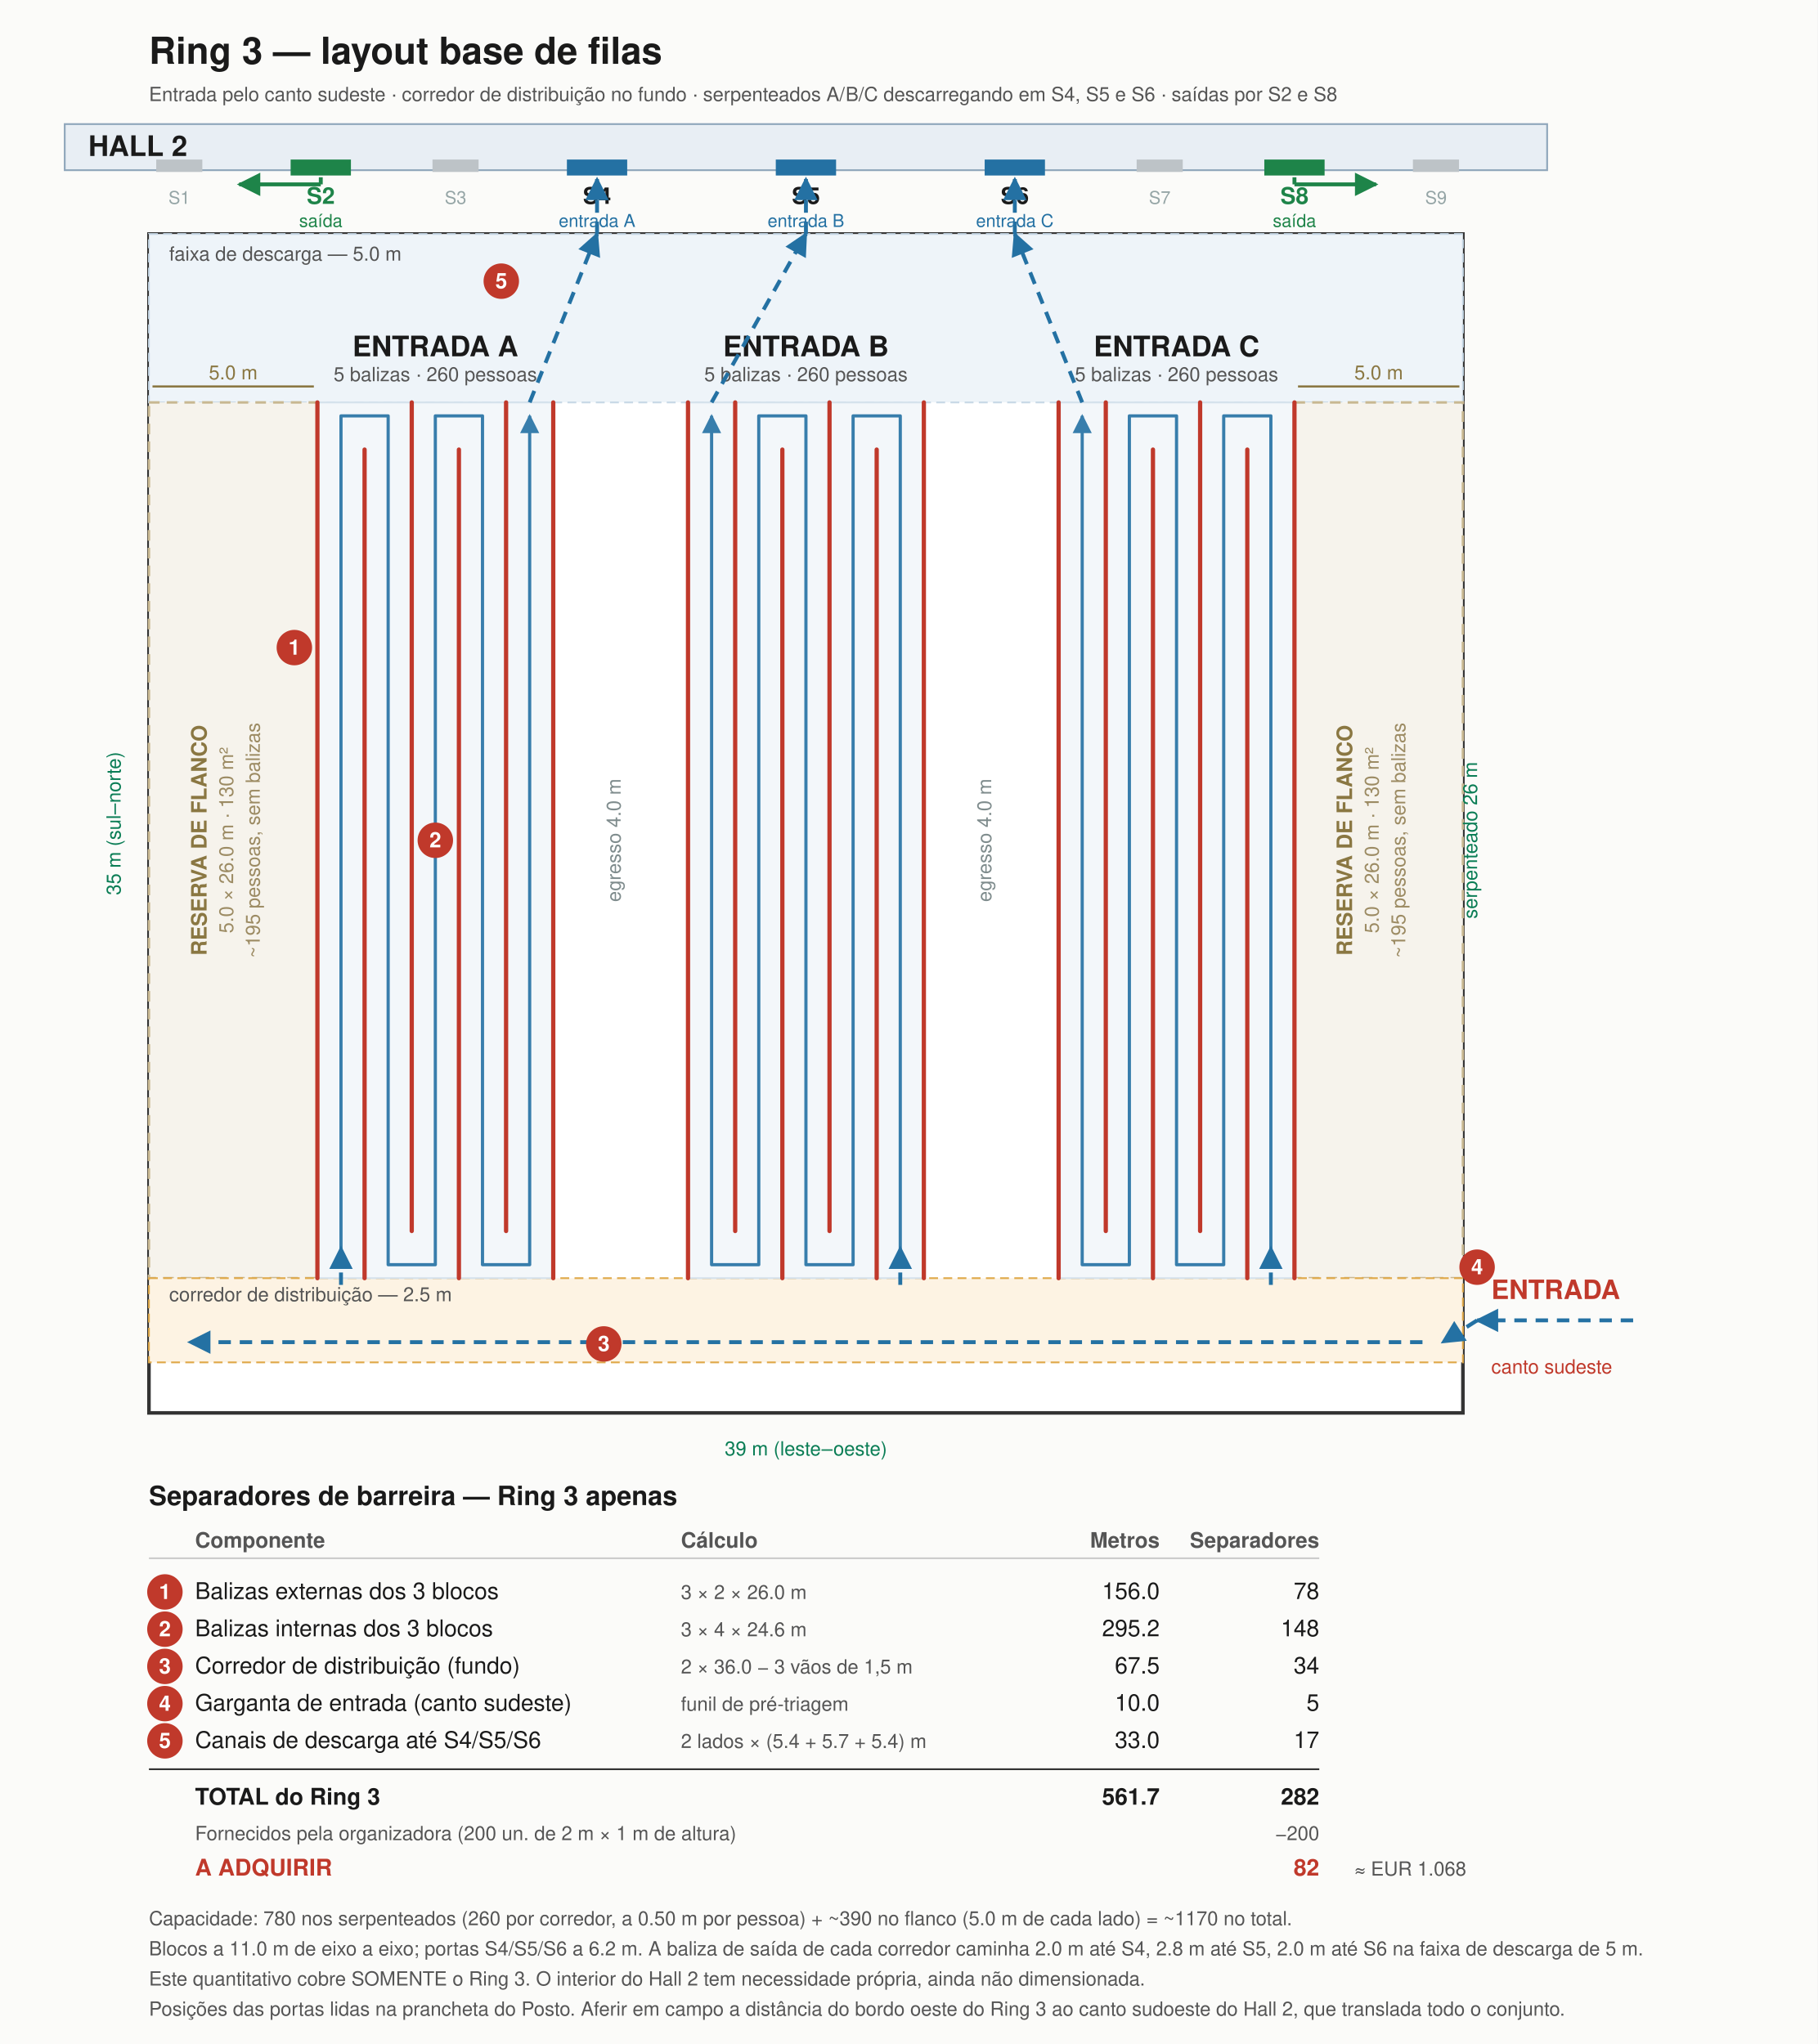
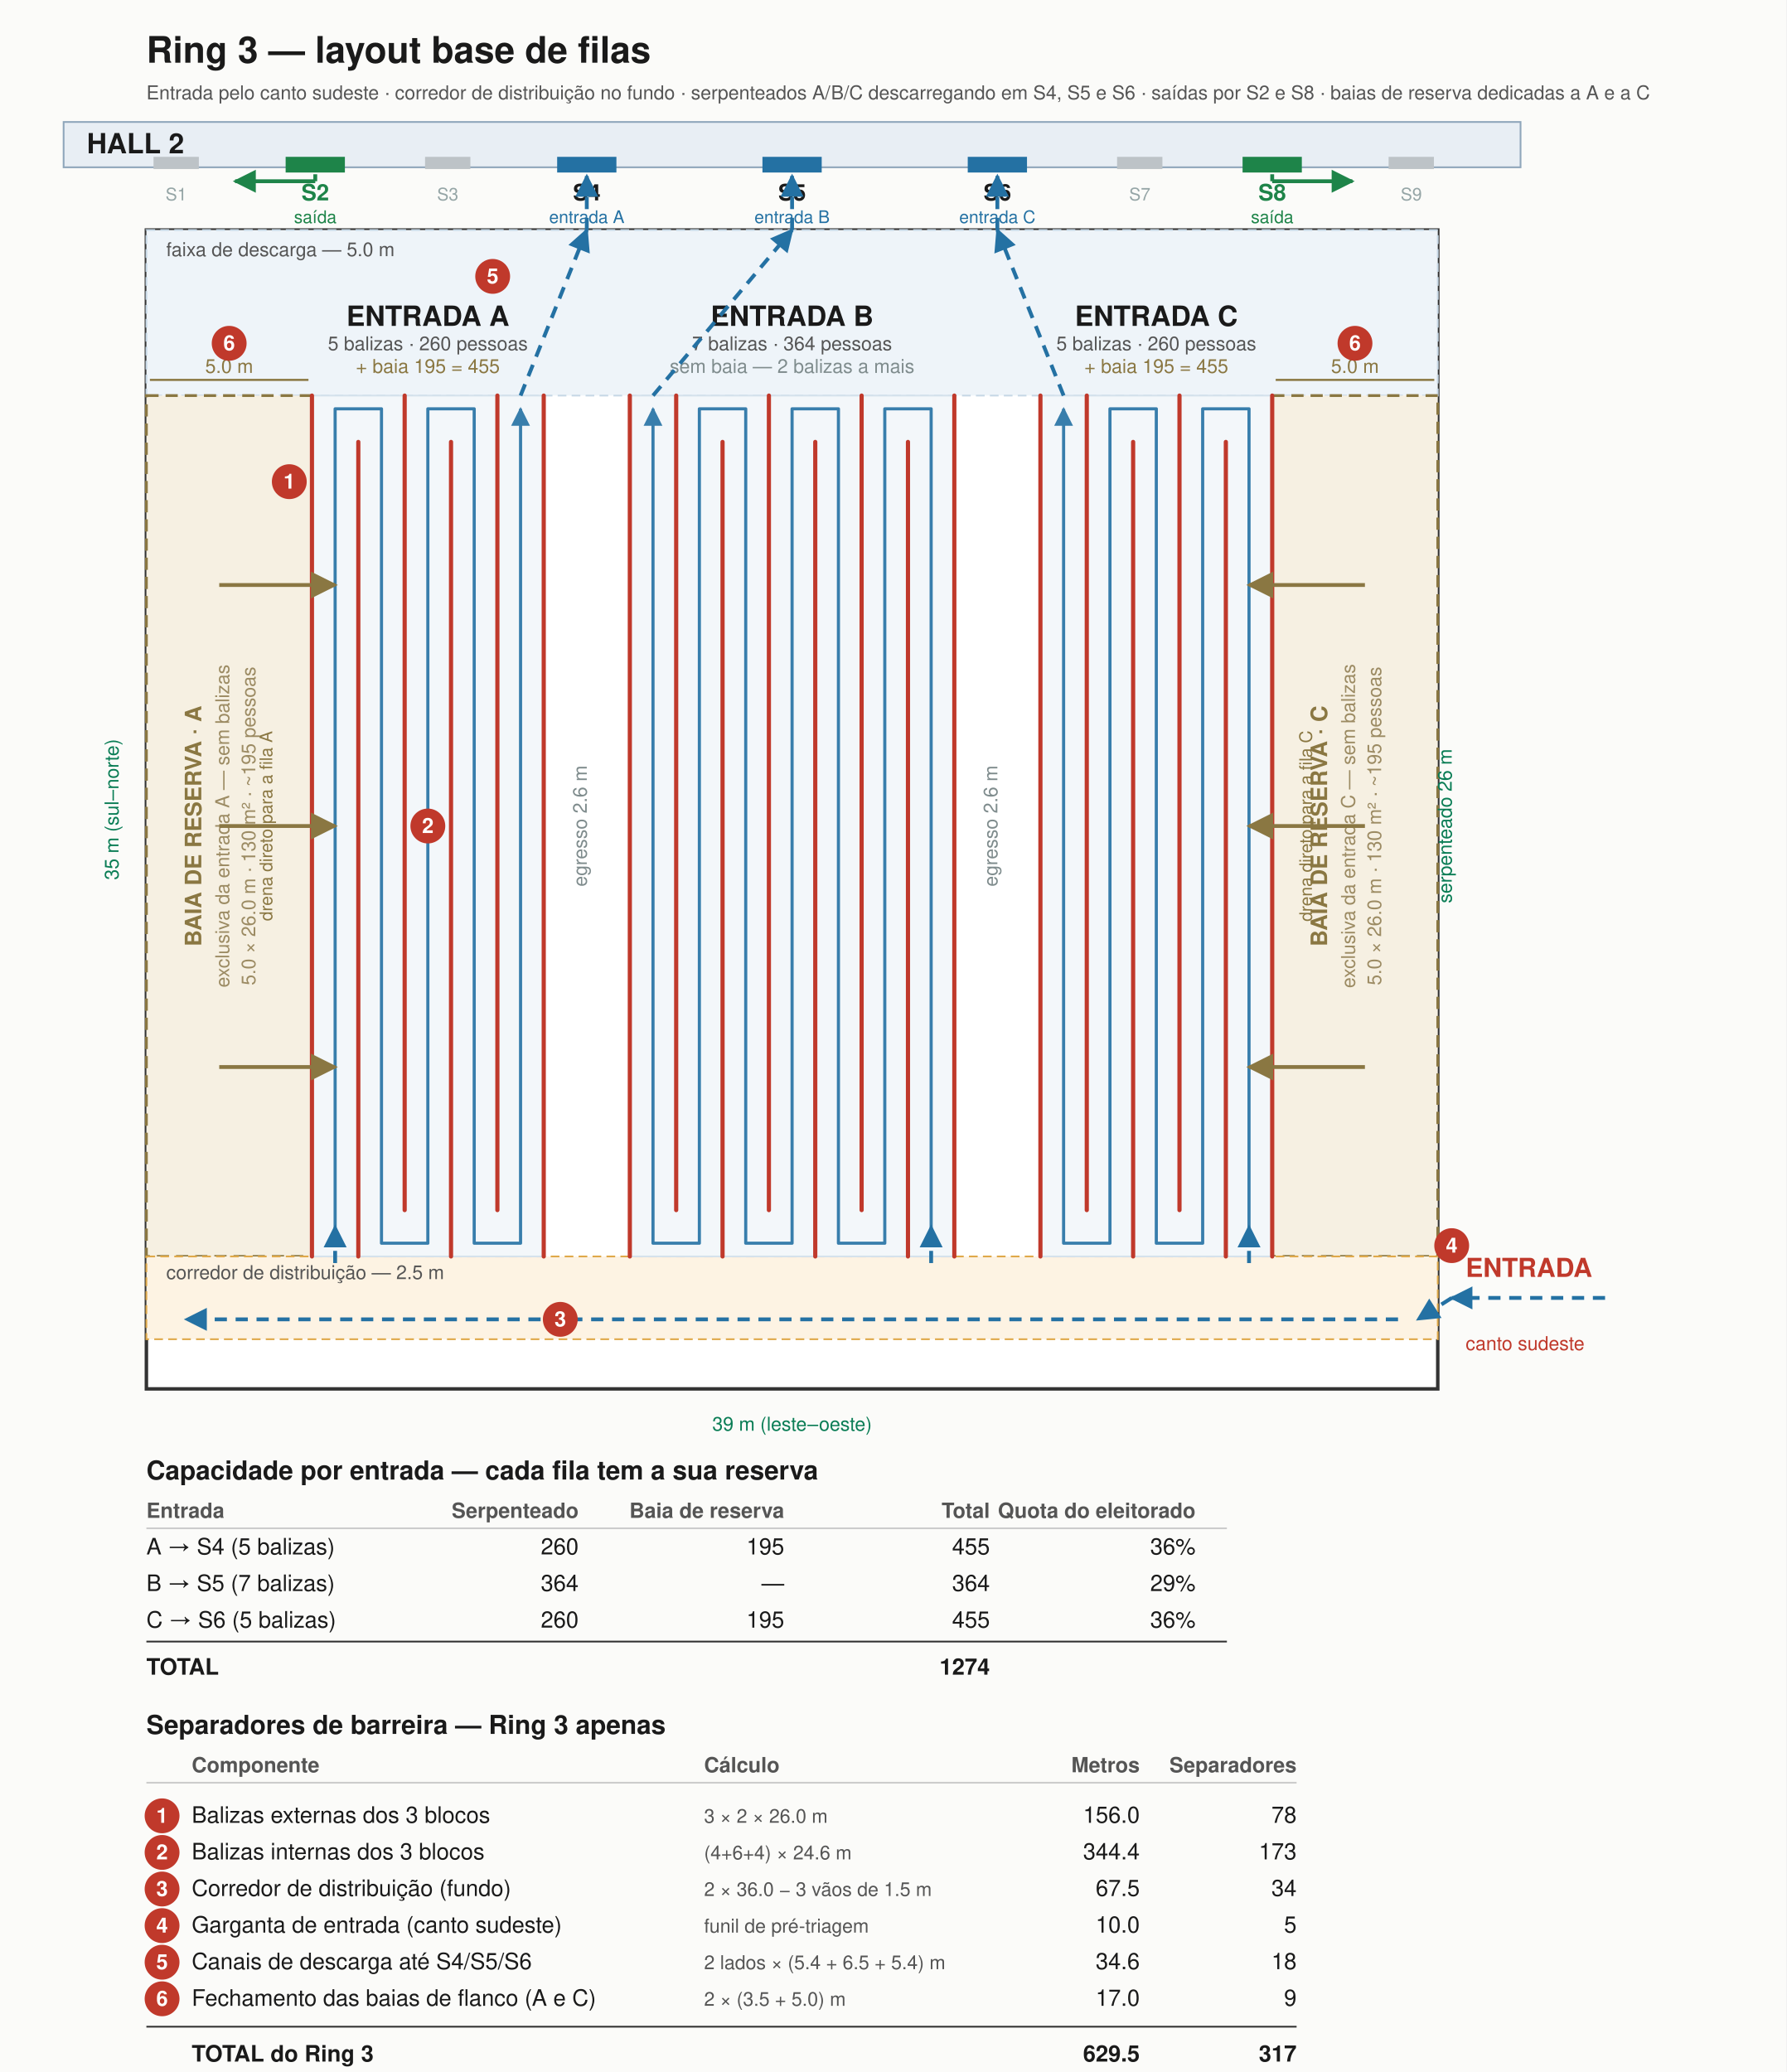
- <svg xmlns="http://www.w3.org/2000/svg" width="1025" height="1153" viewBox="0 0 1025 1153" font-family="Helvetica,Arial,sans-serif">
+ <svg xmlns="http://www.w3.org/2000/svg" width="1025" height="1189" viewBox="0 0 1025 1189" font-family="Helvetica,Arial,sans-serif">
  <defs>
    <marker id="a" viewBox="0 0 10 10" refX="9" refY="5" markerWidth="6" markerHeight="6" orient="auto">
      <path d="M0,0 L10,5 L0,10 z" fill="#2471a3" />
+     </marker>
+     <marker id="b" viewBox="0 0 10 10" refX="9" refY="5" markerWidth="7" markerHeight="7" orient="auto">
+       <path d="M0,0 L10,5 L0,10 z" fill="#8a7742" />
    </marker>
    <marker id="e" viewBox="0 0 10 10" refX="9" refY="5" markerWidth="6" markerHeight="6" orient="auto">
      <path d="M0,0 L10,5 L0,10 z" fill="#1e8449" />
    </marker>
  </defs>
-   <rect width="1025" height="1153" fill="#fbfbf9" />
+   <rect width="1025" height="1189" fill="#fbfbf9" />
  <text x="84" y="36" font-size="21" font-weight="bold" fill="#1a1a1a">Ring 3 — layout base de filas</text>
-   <text x="84" y="57" font-size="11" fill="#555">Entrada pelo canto sudeste · corredor de distribuição no fundo · serpenteados A/B/C descarregando em S4, S5 e S6 · saídas por S2 e S8</text>
+   <text x="84" y="57" font-size="11" fill="#555">Entrada pelo canto sudeste · corredor de distribuição no fundo · serpenteados A/B/C descarregando em S4, S5 e S6 · saídas por S2 e S8 · baias de reserva dedicadas a A e a C</text>
  <rect x="36.5" y="70" width="836.0" height="26" fill="#e8eef4" stroke="#8fa6bb" />
  <text x="49.8" y="88" font-size="16" font-weight="bold" fill="#1a1a1a">HALL 2</text>
  <rect x="88.1" y="90" width="26" height="7" fill="#bdc3c7" />
  <text x="101.1" y="115" font-size="10" fill="#95a5a6" text-anchor="middle">S1</text>
  <rect x="163.9" y="90" width="34" height="9" fill="#1e8449" />
  <text x="180.9" y="115" font-size="13" fill="#1e8449" text-anchor="middle" font-weight="bold">S2</text>
  <text x="180.9" y="128" font-size="10" fill="#1e8449" text-anchor="middle">saída</text>
  <rect x="243.9" y="90" width="26" height="7" fill="#bdc3c7" />
  <text x="256.9" y="115" font-size="10" fill="#95a5a6" text-anchor="middle">S3</text>
  <rect x="319.7" y="90" width="34" height="9" fill="#2471a3" />
  <text x="336.7" y="115" font-size="13" fill="#1a1a1a" text-anchor="middle" font-weight="bold">S4</text>
  <text x="336.7" y="128" font-size="10" fill="#2471a3" text-anchor="middle">entrada A</text>
  <rect x="437.5" y="90" width="34" height="9" fill="#2471a3" />
  <text x="454.5" y="115" font-size="13" fill="#1a1a1a" text-anchor="middle" font-weight="bold">S5</text>
  <text x="454.5" y="128" font-size="10" fill="#2471a3" text-anchor="middle">entrada B</text>
  <rect x="555.3" y="90" width="34" height="9" fill="#2471a3" />
  <text x="572.3" y="115" font-size="13" fill="#1a1a1a" text-anchor="middle" font-weight="bold">S6</text>
  <text x="572.3" y="128" font-size="10" fill="#2471a3" text-anchor="middle">entrada C</text>
  <rect x="641.0" y="90" width="26" height="7" fill="#bdc3c7" />
  <text x="654.0" y="115" font-size="10" fill="#95a5a6" text-anchor="middle">S7</text>
  <rect x="713.0" y="90" width="34" height="9" fill="#1e8449" />
  <text x="730.0" y="115" font-size="13" fill="#1e8449" text-anchor="middle" font-weight="bold">S8</text>
  <text x="730.0" y="128" font-size="10" fill="#1e8449" text-anchor="middle">saída</text>
  <rect x="796.8" y="90" width="26" height="7" fill="#bdc3c7" />
  <text x="809.8" y="115" font-size="10" fill="#95a5a6" text-anchor="middle">S9</text>
  <rect x="84" y="132.0" width="741.0" height="665.0" fill="#fff" stroke="#333" stroke-width="2" />
  <rect x="84" y="132.0" width="741.0" height="95.0" fill="#eef4f9" stroke="#c7d8e6" stroke-dasharray="5 3" />
  <text x="95.4" y="147.0" font-size="11" fill="#555">faixa de descarga — 5.0 m</text>
-   <rect x="84.0" y="227.0" width="95.0" height="494.0" fill="#f6f3ec" stroke="#c8b892" stroke-width="1.4" stroke-dasharray="6 4" />
-   <text x="116.5" y="474.0" font-size="12" fill="#8a7742" text-anchor="middle" font-weight="bold" transform="rotate(-90 116.5 474.0)">RESERVA DE FLANCO</text>
-   <text x="131.5" y="474.0" font-size="11" fill="#9c8b63" text-anchor="middle" font-weight="normal" transform="rotate(-90 131.5 474.0)">5.0 × 26.0 m  ·  130 m²</text>
-   <text x="146.5" y="474.0" font-size="11" fill="#9c8b63" text-anchor="middle" font-weight="normal" transform="rotate(-90 146.5 474.0)">~195 pessoas, sem balizas</text>
+   <rect x="84.0" y="227.0" width="95.0" height="494.0" fill="#f6f0e2" stroke="#8a7742" stroke-width="1.6" stroke-dasharray="7 4" />
+   <text x="115.5" y="474.0" font-size="13" fill="#8a7742" text-anchor="middle" font-weight="bold" transform="rotate(-90 115.5 474.0)">BAIA DE RESERVA · A</text>
+   <text x="131.5" y="474.0" font-size="11" fill="#9c8b63" text-anchor="middle" font-weight="normal" transform="rotate(-90 131.5 474.0)">exclusiva da entrada A — sem balizas</text>
+   <text x="146.5" y="474.0" font-size="11" fill="#9c8b63" text-anchor="middle" font-weight="normal" transform="rotate(-90 146.5 474.0)">5.0 × 26.0 m · 130 m² · ~195 pessoas</text>
  <line x1="86.0" y1="218.0" x2="177.0" y2="218.0" stroke="#8a7742" stroke-width="1.2" />
  <text x="131.5" y="214.0" font-size="11" fill="#8a7742" text-anchor="middle">5.0 m</text>
-   <rect x="730.0" y="227.0" width="95.0" height="494.0" fill="#f6f3ec" stroke="#c8b892" stroke-width="1.4" stroke-dasharray="6 4" />
-   <text x="762.5" y="474.0" font-size="12" fill="#8a7742" text-anchor="middle" font-weight="bold" transform="rotate(-90 762.5 474.0)">RESERVA DE FLANCO</text>
-   <text x="777.5" y="474.0" font-size="11" fill="#9c8b63" text-anchor="middle" font-weight="normal" transform="rotate(-90 777.5 474.0)">5.0 × 26.0 m  ·  130 m²</text>
-   <text x="792.5" y="474.0" font-size="11" fill="#9c8b63" text-anchor="middle" font-weight="normal" transform="rotate(-90 792.5 474.0)">~195 pessoas, sem balizas</text>
+   <text x="156.2" y="474.0" font-size="10" fill="#8a7742" text-anchor="middle" font-weight="normal" transform="rotate(-90 156.2 474.0)">drena direto para a fila A</text>
+   <circle cx="131.5" cy="197.0" r="10" fill="#c0392b" />
+   <text x="131.5" y="201.0" font-size="12" font-weight="bold" fill="#fff" text-anchor="middle">6</text>
+   <rect x="730.0" y="227.0" width="95.0" height="494.0" fill="#f6f0e2" stroke="#8a7742" stroke-width="1.6" stroke-dasharray="7 4" />
+   <text x="761.5" y="474.0" font-size="13" fill="#8a7742" text-anchor="middle" font-weight="bold" transform="rotate(-90 761.5 474.0)">BAIA DE RESERVA · C</text>
+   <text x="777.5" y="474.0" font-size="11" fill="#9c8b63" text-anchor="middle" font-weight="normal" transform="rotate(-90 777.5 474.0)">exclusiva da entrada C — sem balizas</text>
+   <text x="792.5" y="474.0" font-size="11" fill="#9c8b63" text-anchor="middle" font-weight="normal" transform="rotate(-90 792.5 474.0)">5.0 × 26.0 m · 130 m² · ~195 pessoas</text>
  <line x1="732.0" y1="218.0" x2="823.0" y2="218.0" stroke="#8a7742" stroke-width="1.2" />
  <text x="777.5" y="214.0" font-size="11" fill="#8a7742" text-anchor="middle">5.0 m</text>
+   <text x="752.8" y="474.0" font-size="10" fill="#8a7742" text-anchor="middle" font-weight="normal" transform="rotate(-90 752.8 474.0)">drena direto para a fila C</text>
+   <circle cx="777.5" cy="197.0" r="10" fill="#c0392b" />
+   <text x="777.5" y="201.0" font-size="12" font-weight="bold" fill="#fff" text-anchor="middle">6</text>
  <rect x="84" y="721.0" width="741.0" height="47.5" fill="#fdf3e3" stroke="#dfa94a" stroke-dasharray="5 3" />
  <text x="95.4" y="734.0" font-size="11" fill="#555">corredor de distribuição — 2.5 m</text>
  <line x1="802.2" y1="757.1" x2="106.8" y2="757.1" stroke="#2471a3" stroke-width="2.2" fill="none" stroke-dasharray="7 5" marker-end="url(#a)" />
-   <circle cx="340.5" cy="758.1" r="10" fill="#c0392b" />
-   <text x="340.5" y="762.1" font-size="12" font-weight="bold" fill="#fff" text-anchor="middle">3</text>
+   <circle cx="321.5" cy="757.1" r="10" fill="#c0392b" />
+   <text x="321.5" y="761.1" font-size="12" font-weight="bold" fill="#fff" text-anchor="middle">3</text>
  <rect x="179.0" y="227.0" width="133.0" height="494.0" fill="#f3f7fa" stroke="#d5e2ec" />
  <line x1="179.0" y1="227.0" x2="179.0" y2="721.0" stroke="#c0392b" stroke-width="2.4" stroke-linecap="round" />
  <line x1="205.6" y1="253.6" x2="205.6" y2="721.0" stroke="#c0392b" stroke-width="2.4" stroke-linecap="round" />
  <line x1="232.2" y1="227.0" x2="232.2" y2="694.4" stroke="#c0392b" stroke-width="2.4" stroke-linecap="round" />
  <line x1="258.8" y1="253.6" x2="258.8" y2="721.0" stroke="#c0392b" stroke-width="2.4" stroke-linecap="round" />
  <line x1="285.4" y1="227.0" x2="285.4" y2="694.4" stroke="#c0392b" stroke-width="2.4" stroke-linecap="round" />
  <line x1="312.0" y1="227.0" x2="312.0" y2="721.0" stroke="#c0392b" stroke-width="2.4" stroke-linecap="round" />
  <polyline points="192.3,713.4 192.3,234.6 218.9,234.6 218.9,713.4 245.5,713.4 245.5,234.6 272.1,234.6 272.1,713.4 298.7,713.4 298.7,234.6" fill="none" stroke="#2471a3" stroke-width="1.8" stroke-linejoin="round" opacity="0.9" marker-end="url(#a)" />
-   <text x="245.5" y="201.0" font-size="16" font-weight="bold" fill="#1a1a1a" text-anchor="middle">ENTRADA A</text>
-   <text x="245.5" y="215.0" font-size="11" fill="#555" text-anchor="middle">5 balizas · 260 pessoas</text>
+   <text x="245.5" y="187.0" font-size="16" font-weight="bold" fill="#1a1a1a" text-anchor="middle">ENTRADA A</text>
+   <text x="245.5" y="201.0" font-size="11" fill="#555" text-anchor="middle">5 balizas · 260 pessoas</text>
+   <text x="245.5" y="214.0" font-size="11" fill="#8a7742" text-anchor="middle">+ baia 195 = 455</text>
  <line x1="192.3" y1="724.8" x2="192.3" y2="703.9" stroke="#2471a3" stroke-width="2.2" fill="none" stroke-dasharray="7 5" marker-end="url(#a)" />
  <line x1="298.7" y1="227.0" x2="336.7" y2="132.0" stroke="#2471a3" stroke-width="2.2" fill="none" stroke-dasharray="7 5" marker-end="url(#a)" />
  <line x1="336.7" y1="132.0" x2="336.7" y2="101" stroke="#2471a3" stroke-width="2.2" fill="none" stroke-dasharray="7 5" marker-end="url(#a)" />
-   <circle cx="166.0" cy="365.3" r="10" fill="#c0392b" />
-   <text x="166.0" y="369.3" font-size="12" font-weight="bold" fill="#fff" text-anchor="middle">1</text>
+   <circle cx="166.0" cy="276.4" r="10" fill="#c0392b" />
+   <text x="166.0" y="280.4" font-size="12" font-weight="bold" fill="#fff" text-anchor="middle">1</text>
  <circle cx="245.5" cy="474.0" r="10" fill="#c0392b" />
  <text x="245.5" y="478.0" font-size="12" font-weight="bold" fill="#fff" text-anchor="middle">2</text>
  <circle cx="282.7" cy="158.6" r="10" fill="#c0392b" />
  <text x="282.7" y="162.6" font-size="12" font-weight="bold" fill="#fff" text-anchor="middle">5</text>
-   <rect x="388.0" y="227.0" width="133.0" height="494.0" fill="#f3f7fa" stroke="#d5e2ec" />
-   <line x1="521.0" y1="227.0" x2="521.0" y2="721.0" stroke="#c0392b" stroke-width="2.4" stroke-linecap="round" />
-   <line x1="494.4" y1="253.6" x2="494.4" y2="721.0" stroke="#c0392b" stroke-width="2.4" stroke-linecap="round" />
-   <line x1="467.8" y1="227.0" x2="467.8" y2="694.4" stroke="#c0392b" stroke-width="2.4" stroke-linecap="round" />
-   <line x1="441.2" y1="253.6" x2="441.2" y2="721.0" stroke="#c0392b" stroke-width="2.4" stroke-linecap="round" />
-   <line x1="414.6" y1="227.0" x2="414.6" y2="694.4" stroke="#c0392b" stroke-width="2.4" stroke-linecap="round" />
-   <line x1="388.0" y1="227.0" x2="388.0" y2="721.0" stroke="#c0392b" stroke-width="2.4" stroke-linecap="round" />
-   <polyline points="507.7,713.4 507.7,234.6 481.1,234.6 481.1,713.4 454.5,713.4 454.5,234.6 427.9,234.6 427.9,713.4 401.3,713.4 401.3,234.6" fill="none" stroke="#2471a3" stroke-width="1.8" stroke-linejoin="round" opacity="0.9" marker-end="url(#a)" />
-   <text x="454.5" y="201.0" font-size="16" font-weight="bold" fill="#1a1a1a" text-anchor="middle">ENTRADA B</text>
-   <text x="454.5" y="215.0" font-size="11" fill="#555" text-anchor="middle">5 balizas · 260 pessoas</text>
-   <line x1="507.7" y1="724.8" x2="507.7" y2="703.9" stroke="#2471a3" stroke-width="2.2" fill="none" stroke-dasharray="7 5" marker-end="url(#a)" />
-   <line x1="401.3" y1="227.0" x2="454.5" y2="132.0" stroke="#2471a3" stroke-width="2.2" fill="none" stroke-dasharray="7 5" marker-end="url(#a)" />
+   <rect x="361.4" y="227.0" width="186.2" height="494.0" fill="#f3f7fa" stroke="#d5e2ec" />
+   <line x1="547.6" y1="227.0" x2="547.6" y2="721.0" stroke="#c0392b" stroke-width="2.4" stroke-linecap="round" />
+   <line x1="521.0" y1="253.6" x2="521.0" y2="721.0" stroke="#c0392b" stroke-width="2.4" stroke-linecap="round" />
+   <line x1="494.4" y1="227.0" x2="494.4" y2="694.4" stroke="#c0392b" stroke-width="2.4" stroke-linecap="round" />
+   <line x1="467.8" y1="253.6" x2="467.8" y2="721.0" stroke="#c0392b" stroke-width="2.4" stroke-linecap="round" />
+   <line x1="441.2" y1="227.0" x2="441.2" y2="694.4" stroke="#c0392b" stroke-width="2.4" stroke-linecap="round" />
+   <line x1="414.6" y1="253.6" x2="414.6" y2="721.0" stroke="#c0392b" stroke-width="2.4" stroke-linecap="round" />
+   <line x1="388.0" y1="227.0" x2="388.0" y2="694.4" stroke="#c0392b" stroke-width="2.4" stroke-linecap="round" />
+   <line x1="361.4" y1="227.0" x2="361.4" y2="721.0" stroke="#c0392b" stroke-width="2.4" stroke-linecap="round" />
+   <polyline points="534.3,713.4 534.3,234.6 507.7,234.6 507.7,713.4 481.1,713.4 481.1,234.6 454.5,234.6 454.5,713.4 427.9,713.4 427.9,234.6 401.3,234.6 401.3,713.4 374.7,713.4 374.7,234.6" fill="none" stroke="#2471a3" stroke-width="1.8" stroke-linejoin="round" opacity="0.9" marker-end="url(#a)" />
+   <text x="454.5" y="187.0" font-size="16" font-weight="bold" fill="#1a1a1a" text-anchor="middle">ENTRADA B</text>
+   <text x="454.5" y="201.0" font-size="11" fill="#555" text-anchor="middle">7 balizas · 364 pessoas</text>
+   <text x="454.5" y="214.0" font-size="11" fill="#7f8c8d" text-anchor="middle">sem baia — 2 balizas a mais</text>
+   <line x1="534.3" y1="724.8" x2="534.3" y2="703.9" stroke="#2471a3" stroke-width="2.2" fill="none" stroke-dasharray="7 5" marker-end="url(#a)" />
+   <line x1="374.7" y1="227.0" x2="454.5" y2="132.0" stroke="#2471a3" stroke-width="2.2" fill="none" stroke-dasharray="7 5" marker-end="url(#a)" />
  <line x1="454.5" y1="132.0" x2="454.5" y2="101" stroke="#2471a3" stroke-width="2.2" fill="none" stroke-dasharray="7 5" marker-end="url(#a)" />
  <rect x="597.0" y="227.0" width="133.0" height="494.0" fill="#f3f7fa" stroke="#d5e2ec" />
  <line x1="730.0" y1="227.0" x2="730.0" y2="721.0" stroke="#c0392b" stroke-width="2.4" stroke-linecap="round" />
  <line x1="703.4" y1="253.6" x2="703.4" y2="721.0" stroke="#c0392b" stroke-width="2.4" stroke-linecap="round" />
  <line x1="676.8" y1="227.0" x2="676.8" y2="694.4" stroke="#c0392b" stroke-width="2.4" stroke-linecap="round" />
  <line x1="650.2" y1="253.6" x2="650.2" y2="721.0" stroke="#c0392b" stroke-width="2.4" stroke-linecap="round" />
  <line x1="623.6" y1="227.0" x2="623.6" y2="694.4" stroke="#c0392b" stroke-width="2.4" stroke-linecap="round" />
  <line x1="597.0" y1="227.0" x2="597.0" y2="721.0" stroke="#c0392b" stroke-width="2.4" stroke-linecap="round" />
  <polyline points="716.7,713.4 716.7,234.6 690.1,234.6 690.1,713.4 663.5,713.4 663.5,234.6 636.9,234.6 636.9,713.4 610.3,713.4 610.3,234.6" fill="none" stroke="#2471a3" stroke-width="1.8" stroke-linejoin="round" opacity="0.9" marker-end="url(#a)" />
-   <text x="663.5" y="201.0" font-size="16" font-weight="bold" fill="#1a1a1a" text-anchor="middle">ENTRADA C</text>
-   <text x="663.5" y="215.0" font-size="11" fill="#555" text-anchor="middle">5 balizas · 260 pessoas</text>
+   <text x="663.5" y="187.0" font-size="16" font-weight="bold" fill="#1a1a1a" text-anchor="middle">ENTRADA C</text>
+   <text x="663.5" y="201.0" font-size="11" fill="#555" text-anchor="middle">5 balizas · 260 pessoas</text>
+   <text x="663.5" y="214.0" font-size="11" fill="#8a7742" text-anchor="middle">+ baia 195 = 455</text>
  <line x1="716.7" y1="724.8" x2="716.7" y2="703.9" stroke="#2471a3" stroke-width="2.2" fill="none" stroke-dasharray="7 5" marker-end="url(#a)" />
  <line x1="610.3" y1="227.0" x2="572.3" y2="132.0" stroke="#2471a3" stroke-width="2.2" fill="none" stroke-dasharray="7 5" marker-end="url(#a)" />
  <line x1="572.3" y1="132.0" x2="572.3" y2="101" stroke="#2471a3" stroke-width="2.2" fill="none" stroke-dasharray="7 5" marker-end="url(#a)" />
-   <text x="350.0" y="474.0" font-size="11" fill="#7f8c8d" text-anchor="middle" transform="rotate(-90 350.0 474.0)">egresso 4.0 m</text>
-   <text x="559.0" y="474.0" font-size="11" fill="#7f8c8d" text-anchor="middle" transform="rotate(-90 559.0 474.0)">egresso 4.0 m</text>
+   <line x1="125.8" y1="612.3" x2="192.3" y2="612.3" stroke="#8a7742" stroke-width="2.2" marker-end="url(#b)" />
+   <line x1="125.8" y1="474.0" x2="192.3" y2="474.0" stroke="#8a7742" stroke-width="2.2" marker-end="url(#b)" />
+   <line x1="125.8" y1="335.7" x2="192.3" y2="335.7" stroke="#8a7742" stroke-width="2.2" marker-end="url(#b)" />
+   <line x1="783.2" y1="612.3" x2="716.7" y2="612.3" stroke="#8a7742" stroke-width="2.2" marker-end="url(#b)" />
+   <line x1="783.2" y1="474.0" x2="716.7" y2="474.0" stroke="#8a7742" stroke-width="2.2" marker-end="url(#b)" />
+   <line x1="783.2" y1="335.7" x2="716.7" y2="335.7" stroke="#8a7742" stroke-width="2.2" marker-end="url(#b)" />
+   <text x="336.7" y="474.0" font-size="11" fill="#7f8c8d" text-anchor="middle" font-weight="normal" transform="rotate(-90 336.7 474.0)">egresso 2.6 m</text>
+   <text x="572.3" y="474.0" font-size="11" fill="#7f8c8d" text-anchor="middle" font-weight="normal" transform="rotate(-90 572.3 474.0)">egresso 2.6 m</text>
  <line x1="921.0" y1="744.8" x2="833.0" y2="744.8" stroke="#2471a3" stroke-width="2.2" fill="none" stroke-dasharray="7 5" marker-end="url(#a)" />
  <line x1="833.0" y1="744.8" x2="813.6" y2="757.1" stroke="#2471a3" stroke-width="2.2" fill="none" stroke-dasharray="7 5" marker-end="url(#a)" />
  <text x="841.0" y="732.75" font-size="15" font-weight="bold" fill="#c0392b">ENTRADA</text>
  <text x="841.0" y="774.75" font-size="11" fill="#c0392b">canto sudeste</text>
  <circle cx="833.0" cy="714.8" r="10" fill="#c0392b" />
  <text x="833.0" y="718.8" font-size="12" font-weight="bold" fill="#fff" text-anchor="middle">4</text>
-   <line x1="180.9" y1="100" x2="180.9" y2="104.0" stroke="#1e8449" stroke-width="2.2" />
-   <line x1="180.9" y1="104.0" x2="134.9" y2="104.0" stroke="#1e8449" stroke-width="2.2" fill="none" marker-end="url(#e)" />
-   <line x1="730.0" y1="100" x2="730.0" y2="104.0" stroke="#1e8449" stroke-width="2.2" />
-   <line x1="730.0" y1="104.0" x2="776.0" y2="104.0" stroke="#1e8449" stroke-width="2.2" fill="none" marker-end="url(#e)" />
+   <line x1="180.9" y1="100" x2="180.9" y2="104" stroke="#1e8449" stroke-width="2.2" />
+   <line x1="180.9" y1="104" x2="134.9" y2="104" stroke="#1e8449" stroke-width="2.2" fill="none" marker-end="url(#e)" />
+   <line x1="730.0" y1="100" x2="730.0" y2="104" stroke="#1e8449" stroke-width="2.2" />
+   <line x1="730.0" y1="104" x2="776.0" y2="104" stroke="#1e8449" stroke-width="2.2" fill="none" marker-end="url(#e)" />
  <text x="454.5" y="821.0" font-size="11" fill="#0a7d55" text-anchor="middle">39 m (leste–oeste)</text>
  <text x="68" y="464.5" font-size="11" fill="#0a7d55" text-anchor="middle" transform="rotate(-90 68 464.5)">35 m (sul–norte)</text>
  <text x="833.0" y="474.0" font-size="11" fill="#0a7d55" text-anchor="middle" transform="rotate(-90 833.0 474.0)">serpenteado 26 m</text>
-   <text x="84" y="849.0" font-size="15" font-weight="bold" fill="#1a1a1a">Separadores de barreira — Ring 3 apenas</text>
-   <text x="84" y="873.0" font-size="12" font-weight="bold" fill="#555" text-anchor="start" />
-   <text x="110" y="873.0" font-size="12" font-weight="bold" fill="#555" text-anchor="start">Componente</text>
-   <text x="384" y="873.0" font-size="12" font-weight="bold" fill="#555" text-anchor="start">Cálculo</text>
-   <text x="654" y="873.0" font-size="12" font-weight="bold" fill="#555" text-anchor="end">Metros</text>
-   <text x="744" y="873.0" font-size="12" font-weight="bold" fill="#555" text-anchor="end">Separadores</text>
-   <line x1="84" y1="879.0" x2="744" y2="879.0" stroke="#ccc" />
-   <circle cx="93.0" cy="898.0" r="10" fill="#c0392b" />
-   <text x="93.0" y="902.0" font-size="12" font-weight="bold" fill="#fff" text-anchor="middle">1</text>
-   <text x="110" y="902.0" font-size="13" fill="#1a1a1a">Balizas externas dos 3 blocos</text>
-   <text x="384" y="902.0" font-size="11" fill="#555">3 × 2 × 26.0 m</text>
-   <text x="654" y="902.0" font-size="13" fill="#1a1a1a" text-anchor="end">156.0</text>
-   <text x="744" y="902.0" font-size="13" fill="#1a1a1a" text-anchor="end">78</text>
-   <circle cx="93.0" cy="919.0" r="10" fill="#c0392b" />
-   <text x="93.0" y="923.0" font-size="12" font-weight="bold" fill="#fff" text-anchor="middle">2</text>
-   <text x="110" y="923.0" font-size="13" fill="#1a1a1a">Balizas internas dos 3 blocos</text>
-   <text x="384" y="923.0" font-size="11" fill="#555">3 × 4 × 24.6 m</text>
-   <text x="654" y="923.0" font-size="13" fill="#1a1a1a" text-anchor="end">295.2</text>
-   <text x="744" y="923.0" font-size="13" fill="#1a1a1a" text-anchor="end">148</text>
-   <circle cx="93.0" cy="940.0" r="10" fill="#c0392b" />
-   <text x="93.0" y="944.0" font-size="12" font-weight="bold" fill="#fff" text-anchor="middle">3</text>
-   <text x="110" y="944.0" font-size="13" fill="#1a1a1a">Corredor de distribuição (fundo)</text>
-   <text x="384" y="944.0" font-size="11" fill="#555">2 × 36.0 − 3 vãos de 1,5 m</text>
-   <text x="654" y="944.0" font-size="13" fill="#1a1a1a" text-anchor="end">67.5</text>
-   <text x="744" y="944.0" font-size="13" fill="#1a1a1a" text-anchor="end">34</text>
-   <circle cx="93.0" cy="961.0" r="10" fill="#c0392b" />
-   <text x="93.0" y="965.0" font-size="12" font-weight="bold" fill="#fff" text-anchor="middle">4</text>
-   <text x="110" y="965.0" font-size="13" fill="#1a1a1a">Garganta de entrada (canto sudeste)</text>
-   <text x="384" y="965.0" font-size="11" fill="#555">funil de pré-triagem</text>
-   <text x="654" y="965.0" font-size="13" fill="#1a1a1a" text-anchor="end">10.0</text>
-   <text x="744" y="965.0" font-size="13" fill="#1a1a1a" text-anchor="end">5</text>
-   <circle cx="93.0" cy="982.0" r="10" fill="#c0392b" />
-   <text x="93.0" y="986.0" font-size="12" font-weight="bold" fill="#fff" text-anchor="middle">5</text>
-   <text x="110" y="986.0" font-size="13" fill="#1a1a1a">Canais de descarga até S4/S5/S6</text>
-   <text x="384" y="986.0" font-size="11" fill="#555">2 lados × (5.4 + 5.7 + 5.4) m</text>
-   <text x="654" y="986.0" font-size="13" fill="#1a1a1a" text-anchor="end">33.0</text>
-   <text x="744" y="986.0" font-size="13" fill="#1a1a1a" text-anchor="end">17</text>
-   <line x1="84" y1="998.0" x2="744" y2="998.0" stroke="#333" />
-   <text x="110" y="1018.0" font-size="13" fill="#1a1a1a" font-weight="bold">TOTAL do Ring 3</text>
-   <text x="654" y="1018.0" font-size="13" fill="#1a1a1a" font-weight="bold" text-anchor="end">561.7</text>
-   <text x="744" y="1018.0" font-size="13" fill="#1a1a1a" font-weight="bold" text-anchor="end">282</text>
-   <text x="110" y="1038.0" font-size="11" fill="#555">Fornecidos pela organizadora (200 un. de 2 m × 1 m de altura)</text>
-   <text x="744" y="1038.0" font-size="11" fill="#555" text-anchor="end">−200</text>
-   <text x="110" y="1058.0" font-size="13" font-weight="bold" fill="#c0392b">A ADQUIRIR</text>
-   <text x="744" y="1058.0" font-size="13" font-weight="bold" fill="#c0392b" text-anchor="end">82</text>
-   <text x="764" y="1058.0" font-size="11" fill="#555">≈ EUR 1.068</text>
-   <text x="84" y="1086.0" font-size="11" fill="#555">Capacidade: 780 nos serpenteados (260 por corredor, a 0.50 m por pessoa) + ~390 no flanco (5.0 m de cada lado) = ~1170 no total.</text>
-   <text x="84" y="1103.0" font-size="11" fill="#555">Blocos a 11.0 m de eixo a eixo; portas S4/S5/S6 a 6.2 m. A baliza de saída de cada corredor caminha 2.0 m até S4, 2.8 m até S5, 2.0 m até S6 na faixa de descarga de 5 m.</text>
-   <text x="84" y="1120.0" font-size="11" fill="#555">Este quantitativo cobre SOMENTE o Ring 3. O interior do Hall 2 tem necessidade própria, ainda não dimensionada.</text>
-   <text x="84" y="1137.0" font-size="11" fill="#555">Posições das portas lidas na prancheta do Posto. Aferir em campo a distância do bordo oeste do Ring 3 ao canto sudoeste do Hall 2, que translada todo o conjunto.</text>
+   <text x="84" y="849.0" font-size="15" font-weight="bold" fill="#1a1a1a">Capacidade por entrada — cada fila tem a sua reserva</text>
+   <text x="84" y="871.0" font-size="12" font-weight="bold" fill="#555" text-anchor="start">Entrada</text>
+   <text x="332" y="871.0" font-size="12" font-weight="bold" fill="#555" text-anchor="end">Serpenteado</text>
+   <text x="450" y="871.0" font-size="12" font-weight="bold" fill="#555" text-anchor="end">Baia de reserva</text>
+   <text x="568" y="871.0" font-size="12" font-weight="bold" fill="#555" text-anchor="end">Total</text>
+   <text x="686" y="871.0" font-size="12" font-weight="bold" fill="#555" text-anchor="end">Quota do eleitorado</text>
+   <line x1="84" y1="877.0" x2="704" y2="877.0" stroke="#ccc" />
+   <text x="84" y="892.0" font-size="13" fill="#1a1a1a">A → S4 (5 balizas)</text>
+   <text x="332" y="892.0" font-size="13" fill="#1a1a1a" text-anchor="end">260</text>
+   <text x="450" y="892.0" font-size="13" fill="#1a1a1a" text-anchor="end">195</text>
+   <text x="568" y="892.0" font-size="13" fill="#1a1a1a" text-anchor="end">455</text>
+   <text x="686" y="892.0" font-size="13" fill="#1a1a1a" text-anchor="end">36%</text>
+   <text x="84" y="913.0" font-size="13" fill="#1a1a1a">B → S5 (7 balizas)</text>
+   <text x="332" y="913.0" font-size="13" fill="#1a1a1a" text-anchor="end">364</text>
+   <text x="450" y="913.0" font-size="13" fill="#1a1a1a" text-anchor="end">—</text>
+   <text x="568" y="913.0" font-size="13" fill="#1a1a1a" text-anchor="end">364</text>
+   <text x="686" y="913.0" font-size="13" fill="#1a1a1a" text-anchor="end">29%</text>
+   <text x="84" y="934.0" font-size="13" fill="#1a1a1a">C → S6 (5 balizas)</text>
+   <text x="332" y="934.0" font-size="13" fill="#1a1a1a" text-anchor="end">260</text>
+   <text x="450" y="934.0" font-size="13" fill="#1a1a1a" text-anchor="end">195</text>
+   <text x="568" y="934.0" font-size="13" fill="#1a1a1a" text-anchor="end">455</text>
+   <text x="686" y="934.0" font-size="13" fill="#1a1a1a" text-anchor="end">36%</text>
+   <line x1="84" y1="942.0" x2="704" y2="942.0" stroke="#333" />
+   <text x="84" y="961.0" font-size="13" fill="#1a1a1a" font-weight="bold">TOTAL</text>
+   <text x="568" y="961.0" font-size="13" fill="#1a1a1a" font-weight="bold" text-anchor="end">1274</text>
+   <text x="84" y="995.0" font-size="15" font-weight="bold" fill="#1a1a1a">Separadores de barreira — Ring 3 apenas</text>
+   <text x="84" y="1017.0" font-size="12" font-weight="bold" fill="#555" text-anchor="start" />
+   <text x="110" y="1017.0" font-size="12" font-weight="bold" fill="#555" text-anchor="start">Componente</text>
+   <text x="404" y="1017.0" font-size="12" font-weight="bold" fill="#555" text-anchor="start">Cálculo</text>
+   <text x="654" y="1017.0" font-size="12" font-weight="bold" fill="#555" text-anchor="end">Metros</text>
+   <text x="744" y="1017.0" font-size="12" font-weight="bold" fill="#555" text-anchor="end">Separadores</text>
+   <line x1="84" y1="1023.0" x2="744" y2="1023.0" stroke="#ccc" />
+   <circle cx="93.0" cy="1042.0" r="10" fill="#c0392b" />
+   <text x="93.0" y="1046.0" font-size="12" font-weight="bold" fill="#fff" text-anchor="middle">1</text>
+   <text x="110" y="1046.0" font-size="13" fill="#1a1a1a">Balizas externas dos 3 blocos</text>
+   <text x="404" y="1046.0" font-size="11" fill="#555">3 × 2 × 26.0 m</text>
+   <text x="654" y="1046.0" font-size="13" fill="#1a1a1a" text-anchor="end">156.0</text>
+   <text x="744" y="1046.0" font-size="13" fill="#1a1a1a" text-anchor="end">78</text>
+   <circle cx="93.0" cy="1063.0" r="10" fill="#c0392b" />
+   <text x="93.0" y="1067.0" font-size="12" font-weight="bold" fill="#fff" text-anchor="middle">2</text>
+   <text x="110" y="1067.0" font-size="13" fill="#1a1a1a">Balizas internas dos 3 blocos</text>
+   <text x="404" y="1067.0" font-size="11" fill="#555">(4+6+4) × 24.6 m</text>
+   <text x="654" y="1067.0" font-size="13" fill="#1a1a1a" text-anchor="end">344.4</text>
+   <text x="744" y="1067.0" font-size="13" fill="#1a1a1a" text-anchor="end">173</text>
+   <circle cx="93.0" cy="1084.0" r="10" fill="#c0392b" />
+   <text x="93.0" y="1088.0" font-size="12" font-weight="bold" fill="#fff" text-anchor="middle">3</text>
+   <text x="110" y="1088.0" font-size="13" fill="#1a1a1a">Corredor de distribuição (fundo)</text>
+   <text x="404" y="1088.0" font-size="11" fill="#555">2 × 36.0 − 3 vãos de 1.5 m</text>
+   <text x="654" y="1088.0" font-size="13" fill="#1a1a1a" text-anchor="end">67.5</text>
+   <text x="744" y="1088.0" font-size="13" fill="#1a1a1a" text-anchor="end">34</text>
+   <circle cx="93.0" cy="1105.0" r="10" fill="#c0392b" />
+   <text x="93.0" y="1109.0" font-size="12" font-weight="bold" fill="#fff" text-anchor="middle">4</text>
+   <text x="110" y="1109.0" font-size="13" fill="#1a1a1a">Garganta de entrada (canto sudeste)</text>
+   <text x="404" y="1109.0" font-size="11" fill="#555">funil de pré-triagem</text>
+   <text x="654" y="1109.0" font-size="13" fill="#1a1a1a" text-anchor="end">10.0</text>
+   <text x="744" y="1109.0" font-size="13" fill="#1a1a1a" text-anchor="end">5</text>
+   <circle cx="93.0" cy="1126.0" r="10" fill="#c0392b" />
+   <text x="93.0" y="1130.0" font-size="12" font-weight="bold" fill="#fff" text-anchor="middle">5</text>
+   <text x="110" y="1130.0" font-size="13" fill="#1a1a1a">Canais de descarga até S4/S5/S6</text>
+   <text x="404" y="1130.0" font-size="11" fill="#555">2 lados × (5.4 + 6.5 + 5.4) m</text>
+   <text x="654" y="1130.0" font-size="13" fill="#1a1a1a" text-anchor="end">34.6</text>
+   <text x="744" y="1130.0" font-size="13" fill="#1a1a1a" text-anchor="end">18</text>
+   <circle cx="93.0" cy="1147.0" r="10" fill="#c0392b" />
+   <text x="93.0" y="1151.0" font-size="12" font-weight="bold" fill="#fff" text-anchor="middle">6</text>
+   <text x="110" y="1151.0" font-size="13" fill="#1a1a1a">Fechamento das baias de flanco (A e C)</text>
+   <text x="404" y="1151.0" font-size="11" fill="#555">2 × (3.5 + 5.0) m</text>
+   <text x="654" y="1151.0" font-size="13" fill="#1a1a1a" text-anchor="end">17.0</text>
+   <text x="744" y="1151.0" font-size="13" fill="#1a1a1a" text-anchor="end">9</text>
+   <line x1="84" y1="1163.0" x2="744" y2="1163.0" stroke="#333" />
+   <text x="110" y="1183.0" font-size="13" fill="#1a1a1a" font-weight="bold">TOTAL do Ring 3</text>
+   <text x="654" y="1183.0" font-size="13" fill="#1a1a1a" font-weight="bold" text-anchor="end">629.5</text>
+   <text x="744" y="1183.0" font-size="13" fill="#1a1a1a" font-weight="bold" text-anchor="end">317</text>
+   <text x="110" y="1203.0" font-size="11" fill="#555">Fornecidos pela organizadora (200 un. de 2 m × 1 m de altura)</text>
+   <text x="744" y="1203.0" font-size="11" fill="#555" text-anchor="end">−200</text>
+   <text x="110" y="1223.0" font-size="13" font-weight="bold" fill="#c0392b">A ADQUIRIR</text>
+   <text x="744" y="1223.0" font-size="13" font-weight="bold" fill="#c0392b" text-anchor="end">117</text>
+   <text x="764" y="1223.0" font-size="11" fill="#555">≈ EUR 1.523</text>
+   <text x="84" y="1251.0" font-size="11" fill="#555">Cada entrada tem reserva própria: misturar as filas destruiria o roteamento da pré-triagem, já que o eleitor só vota na urna da sua seção.</text>
+   <text x="84" y="1268.0" font-size="11" fill="#555">As baias drenam direto para a baliza de entrada do seu bloco, sem passar pelo corredor de fundo. B não tem flanco e recebe 2 balizas a mais em compensação.</text>
+   <text x="84" y="1285.0" font-size="11" fill="#555">Desvio da baliza de saída até a porta: A 2.0 m (22°), B 4.2 m (40°), C 2.0 m (22°) na faixa de descarga de 5 m.</text>
+   <text x="84" y="1302.0" font-size="11" fill="#555">Este quantitativo cobre SOMENTE o Ring 3. O interior do Hall 2 tem necessidade própria, ainda não dimensionada.</text>
+   <text x="84" y="1319.0" font-size="11" fill="#555">Posições das portas lidas na prancheta do Posto. Aferir em campo a distância do bordo oeste do Ring 3 ao canto sudoeste do Hall 2.</text>
</svg>
